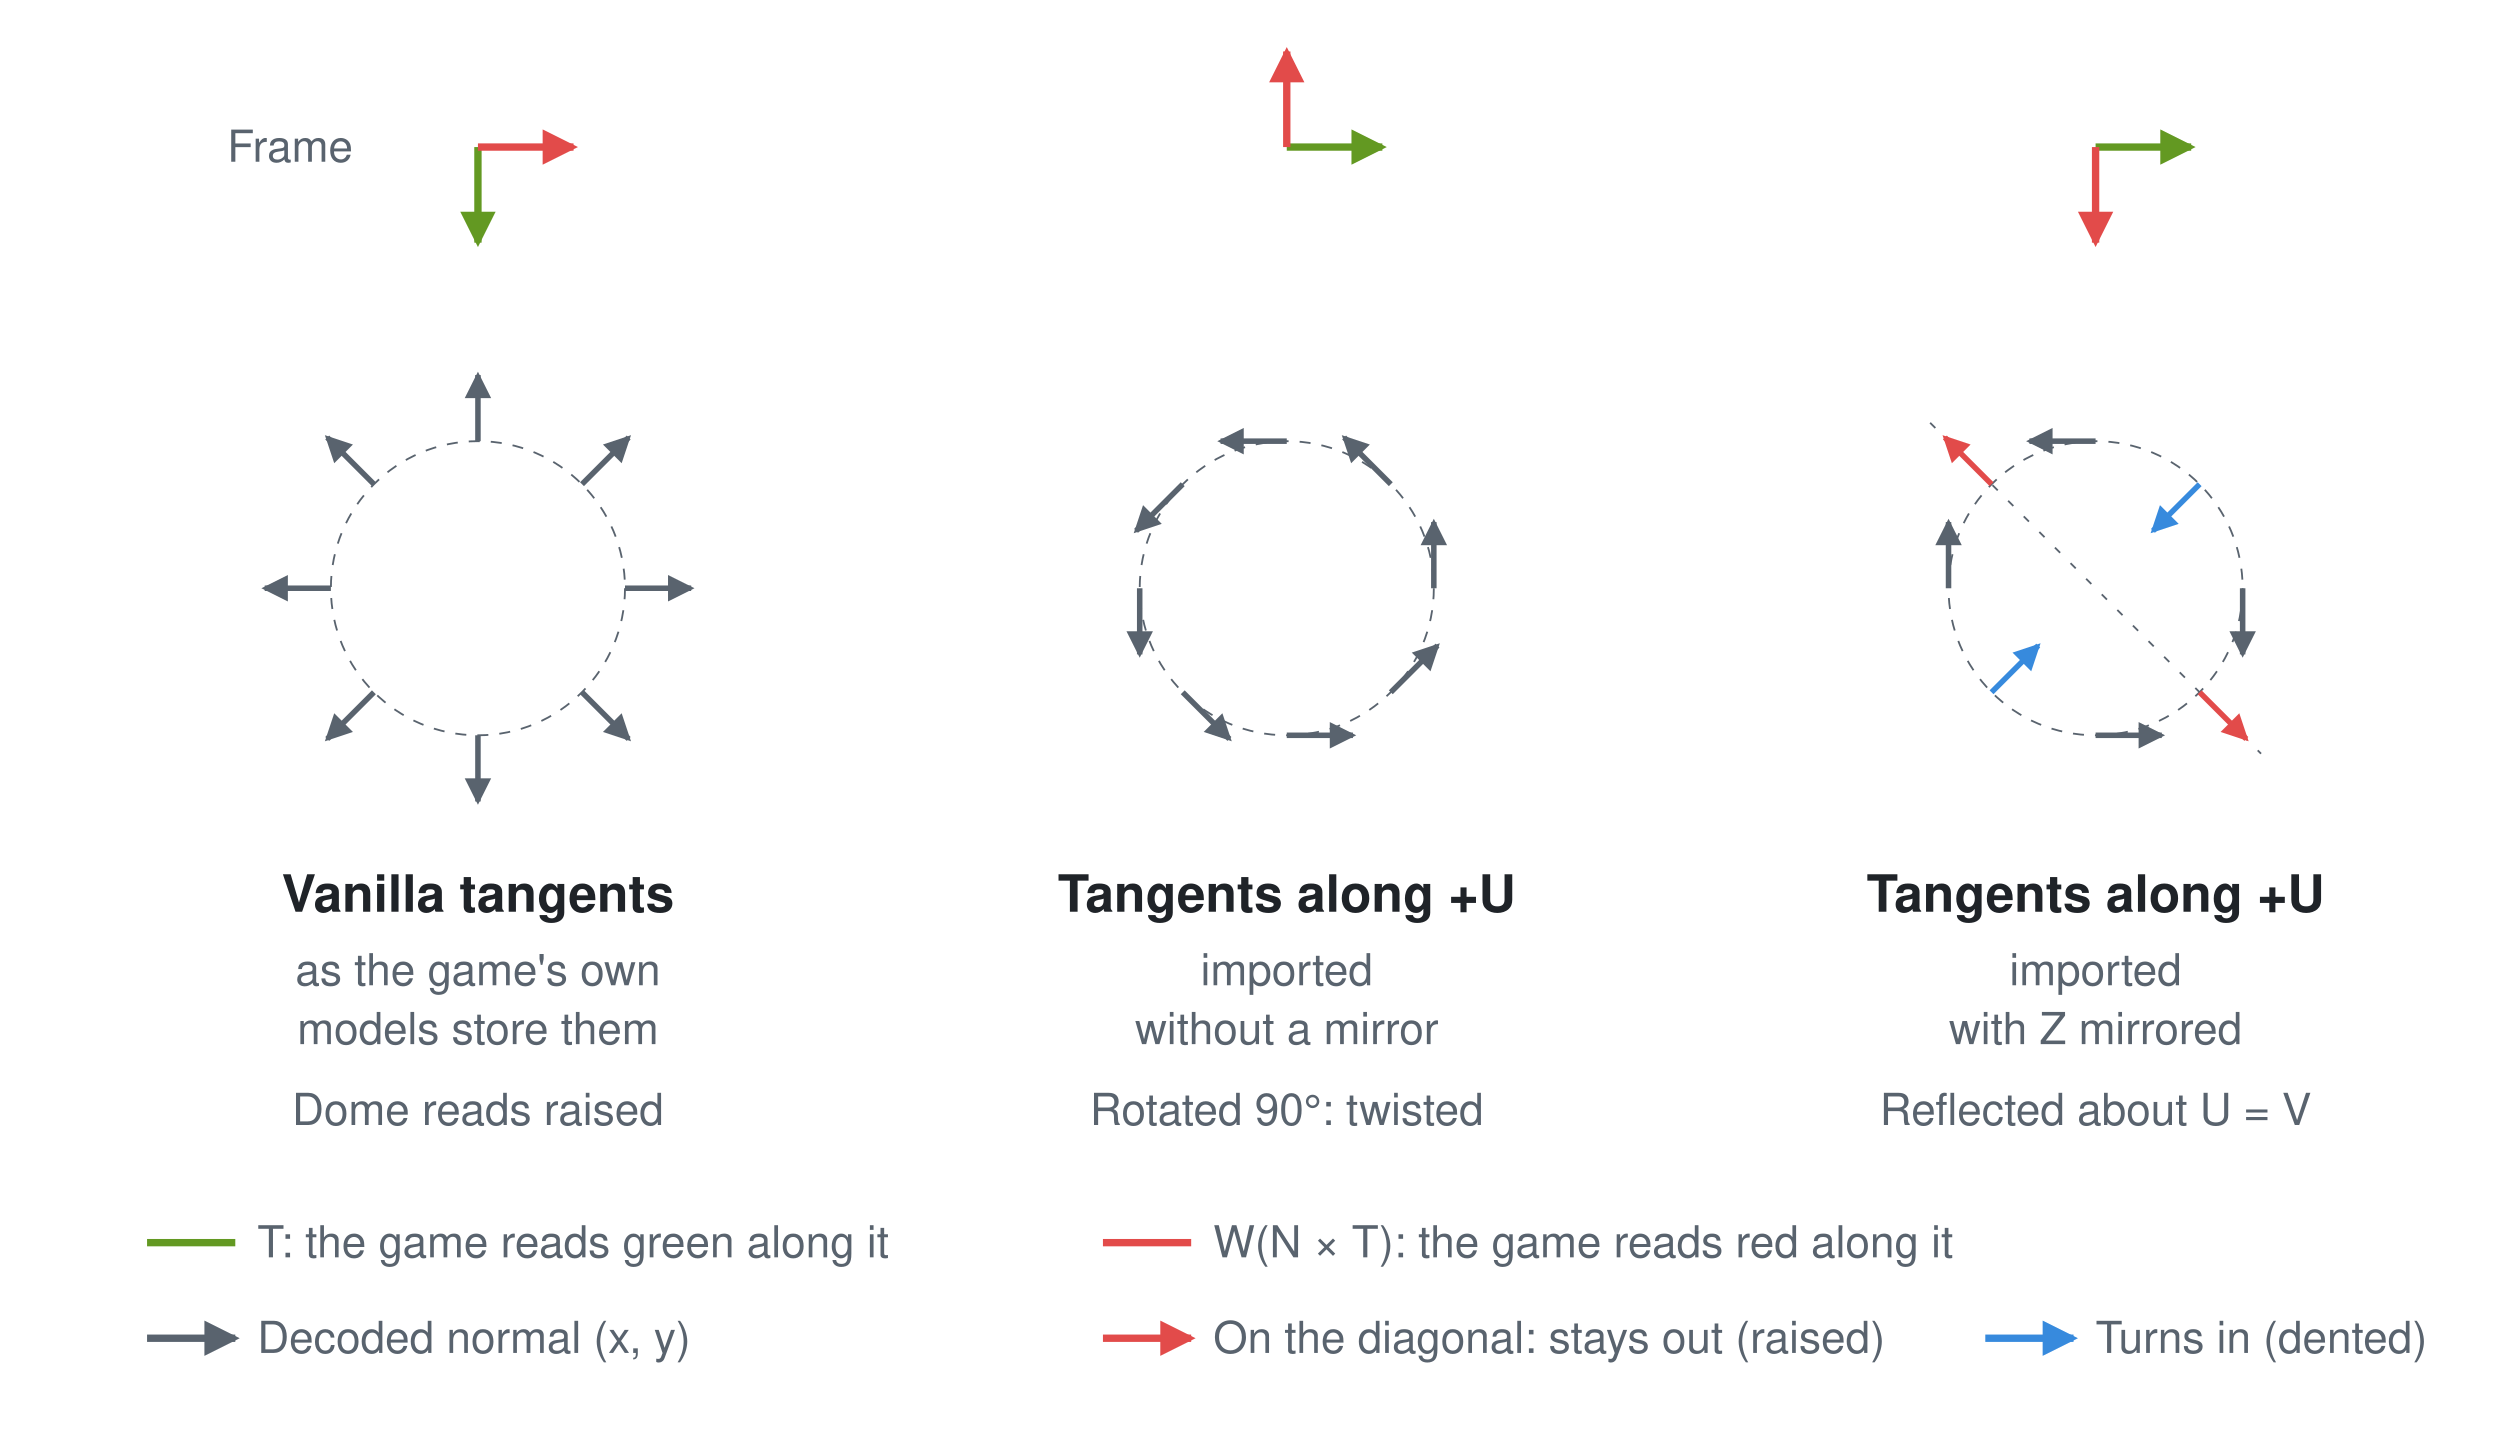
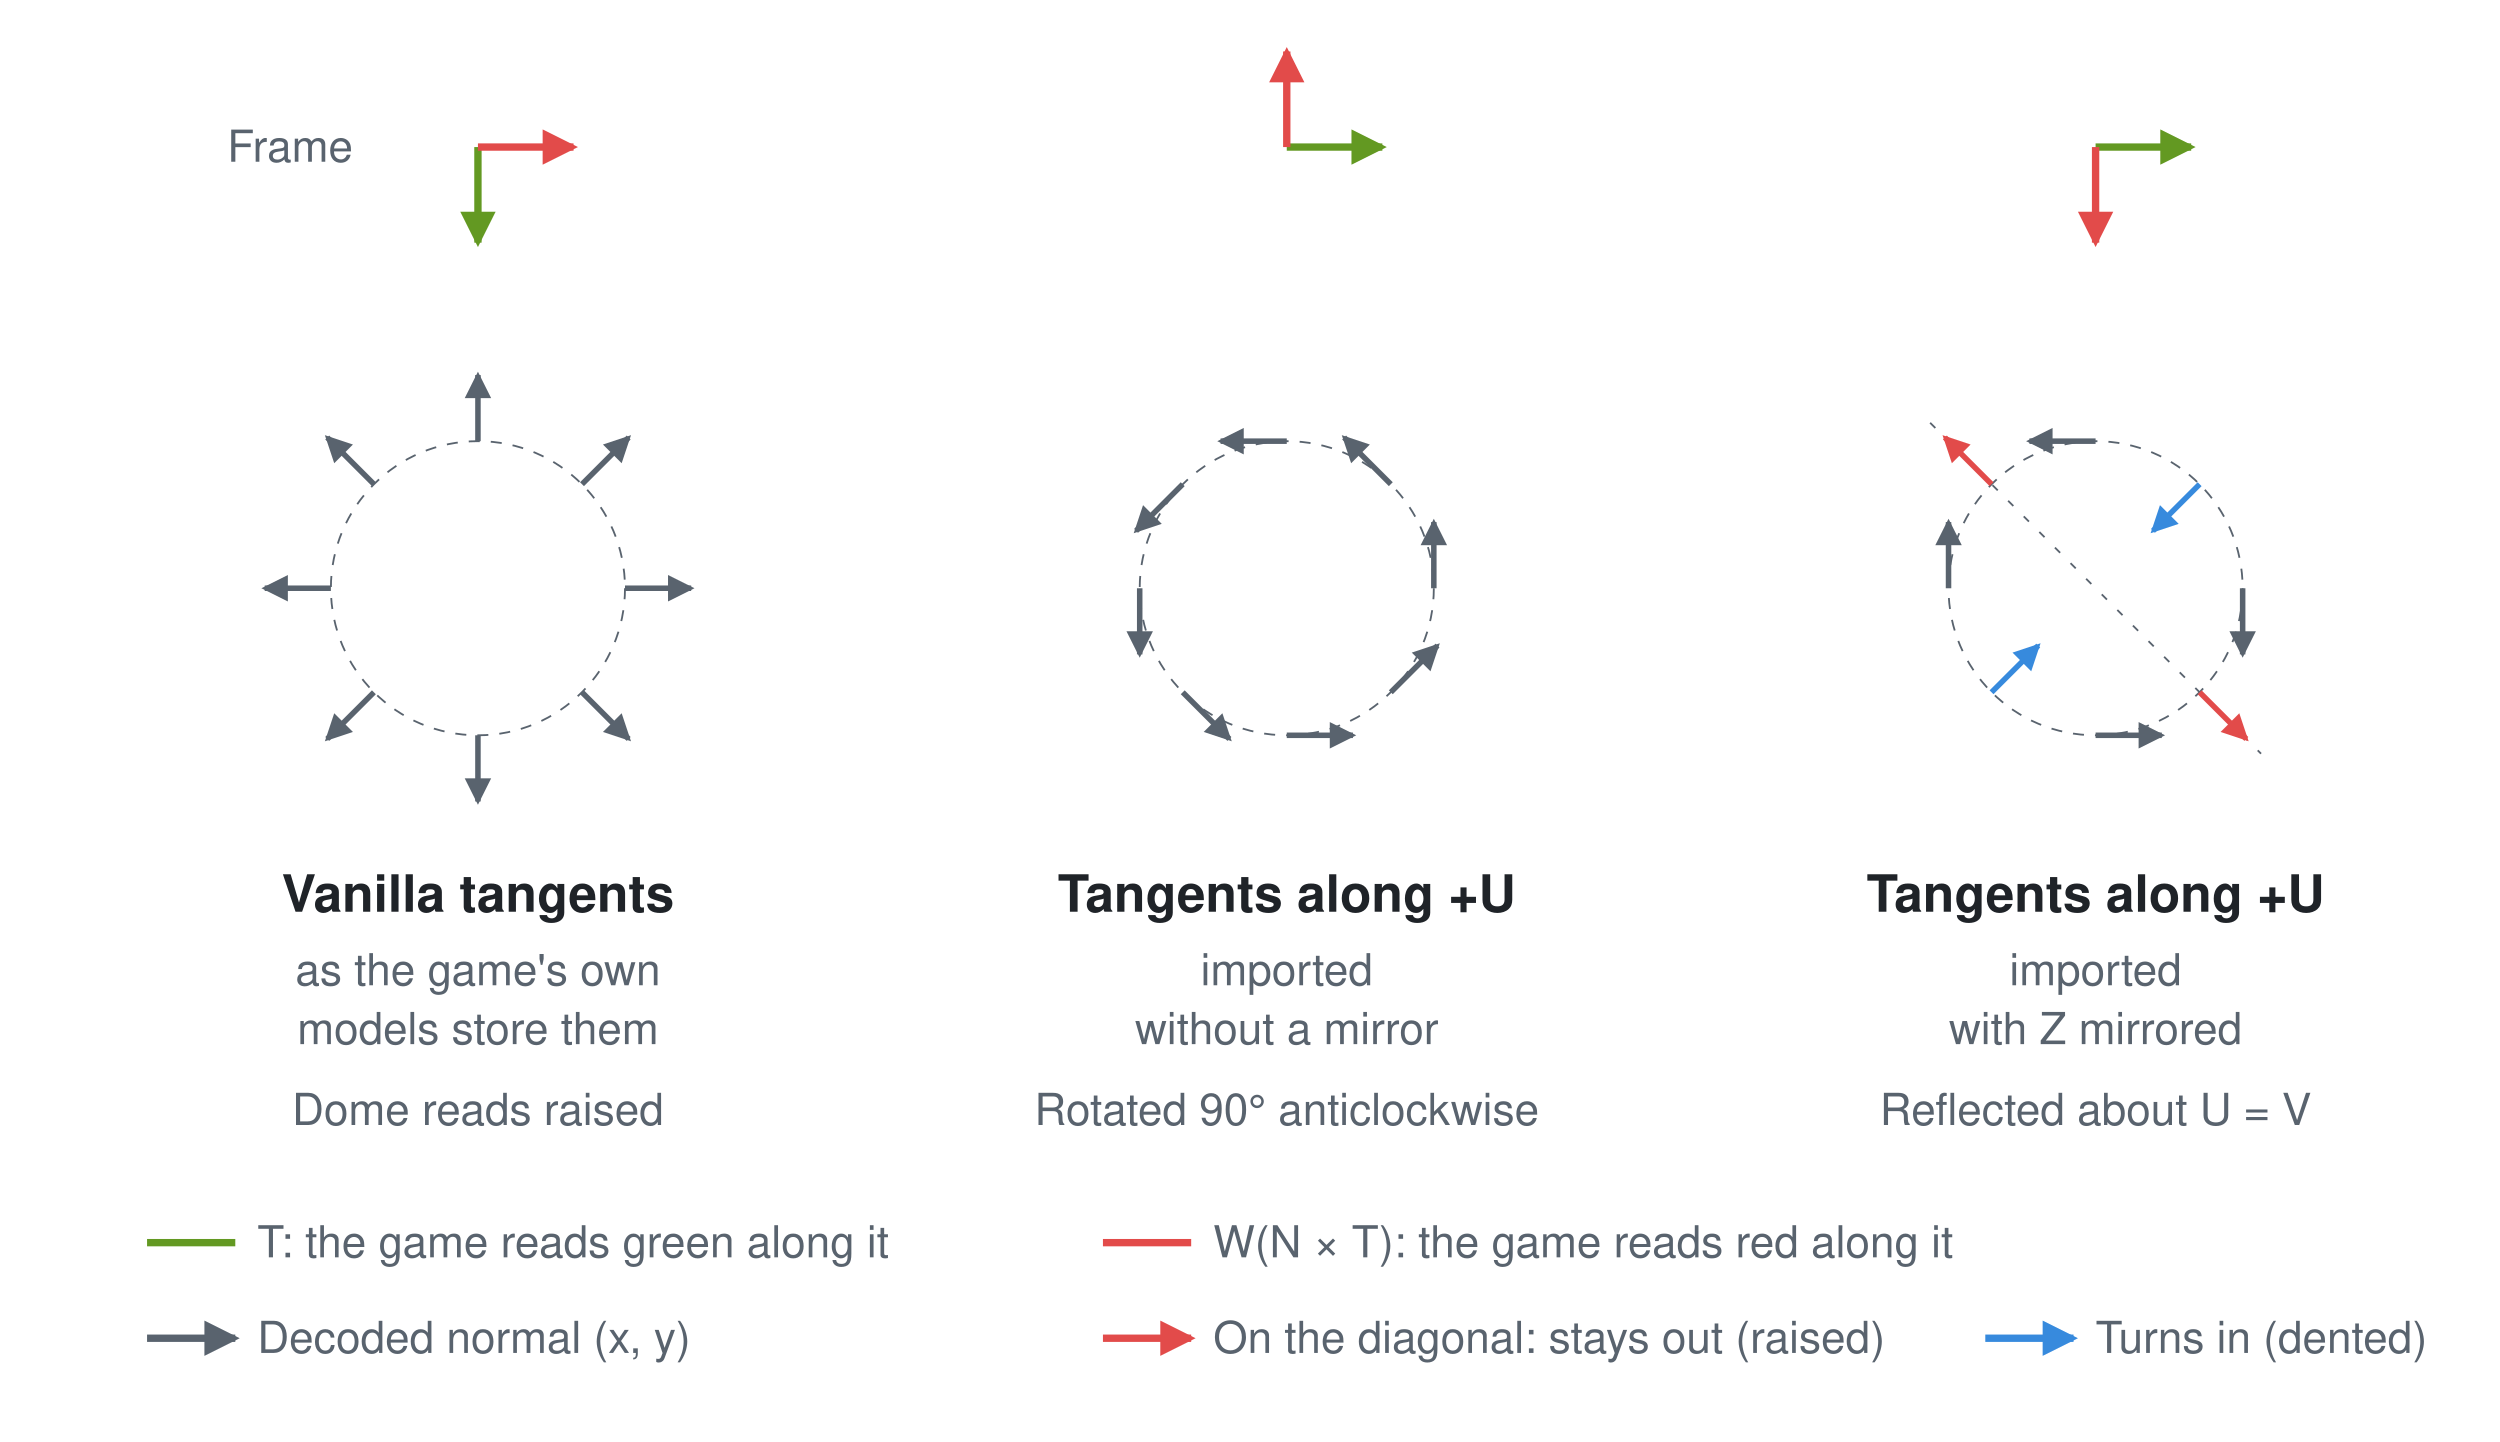
<svg xmlns="http://www.w3.org/2000/svg" width="680" height="392" viewBox="0 0 680 392" role="img">
  <style>
.t{fill:#1f2328;font:14px -apple-system,"Segoe UI",Helvetica,Arial,sans-serif}
.h{font-weight:600}
.s{fill:#59636e;font:12px -apple-system,"Segoe UI",Helvetica,Arial,sans-serif}
.o{stroke:#59636e}
.of{fill:#59636e}
.p{fill:#f6f8fa;stroke:#8c959f}
.g{stroke:#8c959f}
@media (prefers-color-scheme: dark){
.t{fill:#e6edf3}
.s{fill:#9198a1}
.o{stroke:#9198a1}
.of{fill:#9198a1}
.p{fill:#151b23;stroke:#656c76}
.g{stroke:#656c76}
}
</style>
  <defs>
    <marker id="ar" viewBox="0 0 10 10" refX="8" refY="5" markerWidth="6" markerHeight="6" orient="auto">
      <path d="M1 1L9 5L1 9z" fill="#E24B4A" />
    </marker>
    <marker id="ag" viewBox="0 0 10 10" refX="8" refY="5" markerWidth="6" markerHeight="6" orient="auto">
      <path d="M1 1L9 5L1 9z" fill="#639922" />
    </marker>
    <marker id="ab" viewBox="0 0 10 10" refX="8" refY="5" markerWidth="6" markerHeight="6" orient="auto">
      <path d="M1 1L9 5L1 9z" fill="#378ADD" />
    </marker>
    <marker id="ao" viewBox="0 0 10 10" refX="8" refY="5" markerWidth="6" markerHeight="6" orient="auto">
      <path class="of" d="M1 1L9 5L1 9z" />
    </marker>
  </defs>
  <style>
.spin{transform:rotate(-90deg)}
.flip{transform:rotate(45deg) scale(1,-1) rotate(-45deg)}
@media (prefers-reduced-motion: no-preference){
.spin{animation:spin 5s linear infinite}
.flip{animation:flip 5s linear infinite}
}
@keyframes spin{0%,20%{transform:rotate(0deg)}45%,80%{transform:rotate(-90deg)}100%{transform:rotate(0deg)}}
@keyframes flip{0%,20%{transform:rotate(45deg) scale(1,1) rotate(-45deg)}45%,80%{transform:rotate(45deg) scale(1,-1) rotate(-45deg)}100%{transform:rotate(45deg) scale(1,1) rotate(-45deg)}}
</style>
  <g transform="translate(130,40)">
    <line x1="0" y1="0" x2="0" y2="26" stroke="#639922" stroke-width="2" marker-end="url(#ag)" />
    <line x1="0" y1="0" x2="26" y2="0" stroke="#E24B4A" stroke-width="2" marker-end="url(#ar)" />
  </g>
  <text class="s" x="96" y="44" text-anchor="end">Frame</text>
  <circle cx="130" cy="160" r="40" fill="none" class="o" stroke-width="0.5" stroke-dasharray="3 3" />
  <g transform="translate(170,160)">
    <line x1="0" y1="0" x2="18" y2="0" class="o" stroke-width="1.5" marker-end="url(#ao)" />
  </g>
  <g transform="translate(158.3,188.3)">
    <line x1="0" y1="0" x2="12.7" y2="12.7" class="o" stroke-width="1.5" marker-end="url(#ao)" />
  </g>
  <g transform="translate(130,200)">
    <line x1="0" y1="0" x2="0" y2="18" class="o" stroke-width="1.5" marker-end="url(#ao)" />
  </g>
  <g transform="translate(101.7,188.3)">
    <line x1="0" y1="0" x2="-12.7" y2="12.7" class="o" stroke-width="1.5" marker-end="url(#ao)" />
  </g>
  <g transform="translate(90,160)">
    <line x1="0" y1="0" x2="-18" y2="0" class="o" stroke-width="1.5" marker-end="url(#ao)" />
  </g>
  <g transform="translate(101.7,131.7)">
    <line x1="0" y1="0" x2="-12.7" y2="-12.7" class="o" stroke-width="1.5" marker-end="url(#ao)" />
  </g>
  <g transform="translate(130,120)">
    <line x1="0" y1="0" x2="0" y2="-18" class="o" stroke-width="1.5" marker-end="url(#ao)" />
  </g>
  <g transform="translate(158.3,131.7)">
    <line x1="0" y1="0" x2="12.7" y2="-12.7" class="o" stroke-width="1.5" marker-end="url(#ao)" />
  </g>
  <text class="t h" x="130" y="248" text-anchor="middle">Vanilla tangents</text>
  <text class="s" x="130" y="268" text-anchor="middle">as the game's own</text>
  <text class="s" x="130" y="284" text-anchor="middle">models store them</text>
  <text class="s" x="130" y="306" text-anchor="middle">Dome reads raised</text>
  <g transform="translate(350,40)">
    <g class="spin">
      <line x1="0" y1="0" x2="0" y2="26" stroke="#639922" stroke-width="2" marker-end="url(#ag)" />
      <line x1="0" y1="0" x2="26" y2="0" stroke="#E24B4A" stroke-width="2" marker-end="url(#ar)" />
    </g>
  </g>
  <circle cx="350" cy="160" r="40" fill="none" class="o" stroke-width="0.5" stroke-dasharray="3 3" />
  <g transform="translate(390,160)">
    <g class="spin">
      <line x1="0" y1="0" x2="18" y2="0" class="o" stroke-width="1.5" marker-end="url(#ao)" />
    </g>
  </g>
  <g transform="translate(378.3,188.3)">
    <g class="spin">
      <line x1="0" y1="0" x2="12.7" y2="12.7" class="o" stroke-width="1.5" marker-end="url(#ao)" />
    </g>
  </g>
  <g transform="translate(350,200)">
    <g class="spin">
      <line x1="0" y1="0" x2="0" y2="18" class="o" stroke-width="1.5" marker-end="url(#ao)" />
    </g>
  </g>
  <g transform="translate(321.7,188.3)">
    <g class="spin">
      <line x1="0" y1="0" x2="-12.7" y2="12.7" class="o" stroke-width="1.5" marker-end="url(#ao)" />
    </g>
  </g>
  <g transform="translate(310,160)">
    <g class="spin">
      <line x1="0" y1="0" x2="-18" y2="0" class="o" stroke-width="1.5" marker-end="url(#ao)" />
    </g>
  </g>
  <g transform="translate(321.7,131.7)">
    <g class="spin">
      <line x1="0" y1="0" x2="-12.7" y2="-12.7" class="o" stroke-width="1.5" marker-end="url(#ao)" />
    </g>
  </g>
  <g transform="translate(350,120)">
    <g class="spin">
      <line x1="0" y1="0" x2="0" y2="-18" class="o" stroke-width="1.5" marker-end="url(#ao)" />
    </g>
  </g>
  <g transform="translate(378.3,131.7)">
    <g class="spin">
      <line x1="0" y1="0" x2="12.7" y2="-12.7" class="o" stroke-width="1.5" marker-end="url(#ao)" />
    </g>
  </g>
  <text class="t h" x="350" y="248" text-anchor="middle">Tangents along +U</text>
  <text class="s" x="350" y="268" text-anchor="middle">imported</text>
  <text class="s" x="350" y="284" text-anchor="middle">without a mirror</text>
-   <text class="s" x="350" y="306" text-anchor="middle">Rotated 90°: twisted</text>
+   <text class="s" x="350" y="306" text-anchor="middle">Rotated 90° anticlockwise</text>
  <g transform="translate(570,40)">
    <g class="flip">
      <line x1="0" y1="0" x2="0" y2="26" stroke="#639922" stroke-width="2" marker-end="url(#ag)" />
      <line x1="0" y1="0" x2="26" y2="0" stroke="#E24B4A" stroke-width="2" marker-end="url(#ar)" />
    </g>
  </g>
  <circle cx="570" cy="160" r="40" fill="none" class="o" stroke-width="0.5" stroke-dasharray="3 3" />
  <line x1="525" y1="115" x2="615" y2="205" class="o" stroke-width="0.5" stroke-dasharray="2 4" />
  <g transform="translate(610,160)">
    <g class="flip">
      <line x1="0" y1="0" x2="18" y2="0" class="o" stroke-width="1.5" marker-end="url(#ao)" />
    </g>
  </g>
  <g transform="translate(598.3,188.3)">
    <g class="flip">
      <line x1="0" y1="0" x2="12.7" y2="12.7" stroke="#E24B4A" stroke-width="1.5" marker-end="url(#ar)" />
    </g>
  </g>
  <g transform="translate(570,200)">
    <g class="flip">
      <line x1="0" y1="0" x2="0" y2="18" class="o" stroke-width="1.5" marker-end="url(#ao)" />
    </g>
  </g>
  <g transform="translate(541.7,188.3)">
    <g class="flip">
      <line x1="0" y1="0" x2="-12.7" y2="12.7" stroke="#378ADD" stroke-width="1.5" marker-end="url(#ab)" />
    </g>
  </g>
  <g transform="translate(530,160)">
    <g class="flip">
      <line x1="0" y1="0" x2="-18" y2="0" class="o" stroke-width="1.5" marker-end="url(#ao)" />
    </g>
  </g>
  <g transform="translate(541.7,131.7)">
    <g class="flip">
      <line x1="0" y1="0" x2="-12.7" y2="-12.7" stroke="#E24B4A" stroke-width="1.5" marker-end="url(#ar)" />
    </g>
  </g>
  <g transform="translate(570,120)">
    <g class="flip">
      <line x1="0" y1="0" x2="0" y2="-18" class="o" stroke-width="1.5" marker-end="url(#ao)" />
    </g>
  </g>
  <g transform="translate(598.3,131.7)">
    <g class="flip">
      <line x1="0" y1="0" x2="12.7" y2="-12.7" stroke="#378ADD" stroke-width="1.5" marker-end="url(#ab)" />
    </g>
  </g>
  <text class="t h" x="570" y="248" text-anchor="middle">Tangents along +U</text>
  <text class="s" x="570" y="268" text-anchor="middle">imported</text>
  <text class="s" x="570" y="284" text-anchor="middle">with Z mirrored</text>
  <text class="s" x="570" y="306" text-anchor="middle">Reflected about U = V</text>
  <line x1="40" y1="338" x2="64" y2="338" stroke="#639922" stroke-width="2" />
  <text class="s" x="70" y="342" text-anchor="start">T: the game reads green along it</text>
  <line x1="300" y1="338" x2="324" y2="338" stroke="#E24B4A" stroke-width="2" />
  <text class="s" x="330" y="342" text-anchor="start">W(N × T): the game reads red along it</text>
  <line x1="40" y1="364" x2="64" y2="364" class="o" stroke-width="2" marker-end="url(#ao)" />
  <text class="s" x="70" y="368" text-anchor="start">Decoded normal (x, y)</text>
  <line x1="300" y1="364" x2="324" y2="364" stroke="#E24B4A" stroke-width="2" marker-end="url(#ar)" />
  <text class="s" x="330" y="368" text-anchor="start">On the diagonal: stays out (raised)</text>
  <line x1="540" y1="364" x2="564" y2="364" stroke="#378ADD" stroke-width="2" marker-end="url(#ab)" />
  <text class="s" x="570" y="368" text-anchor="start">Turns in (dented)</text>
</svg>
